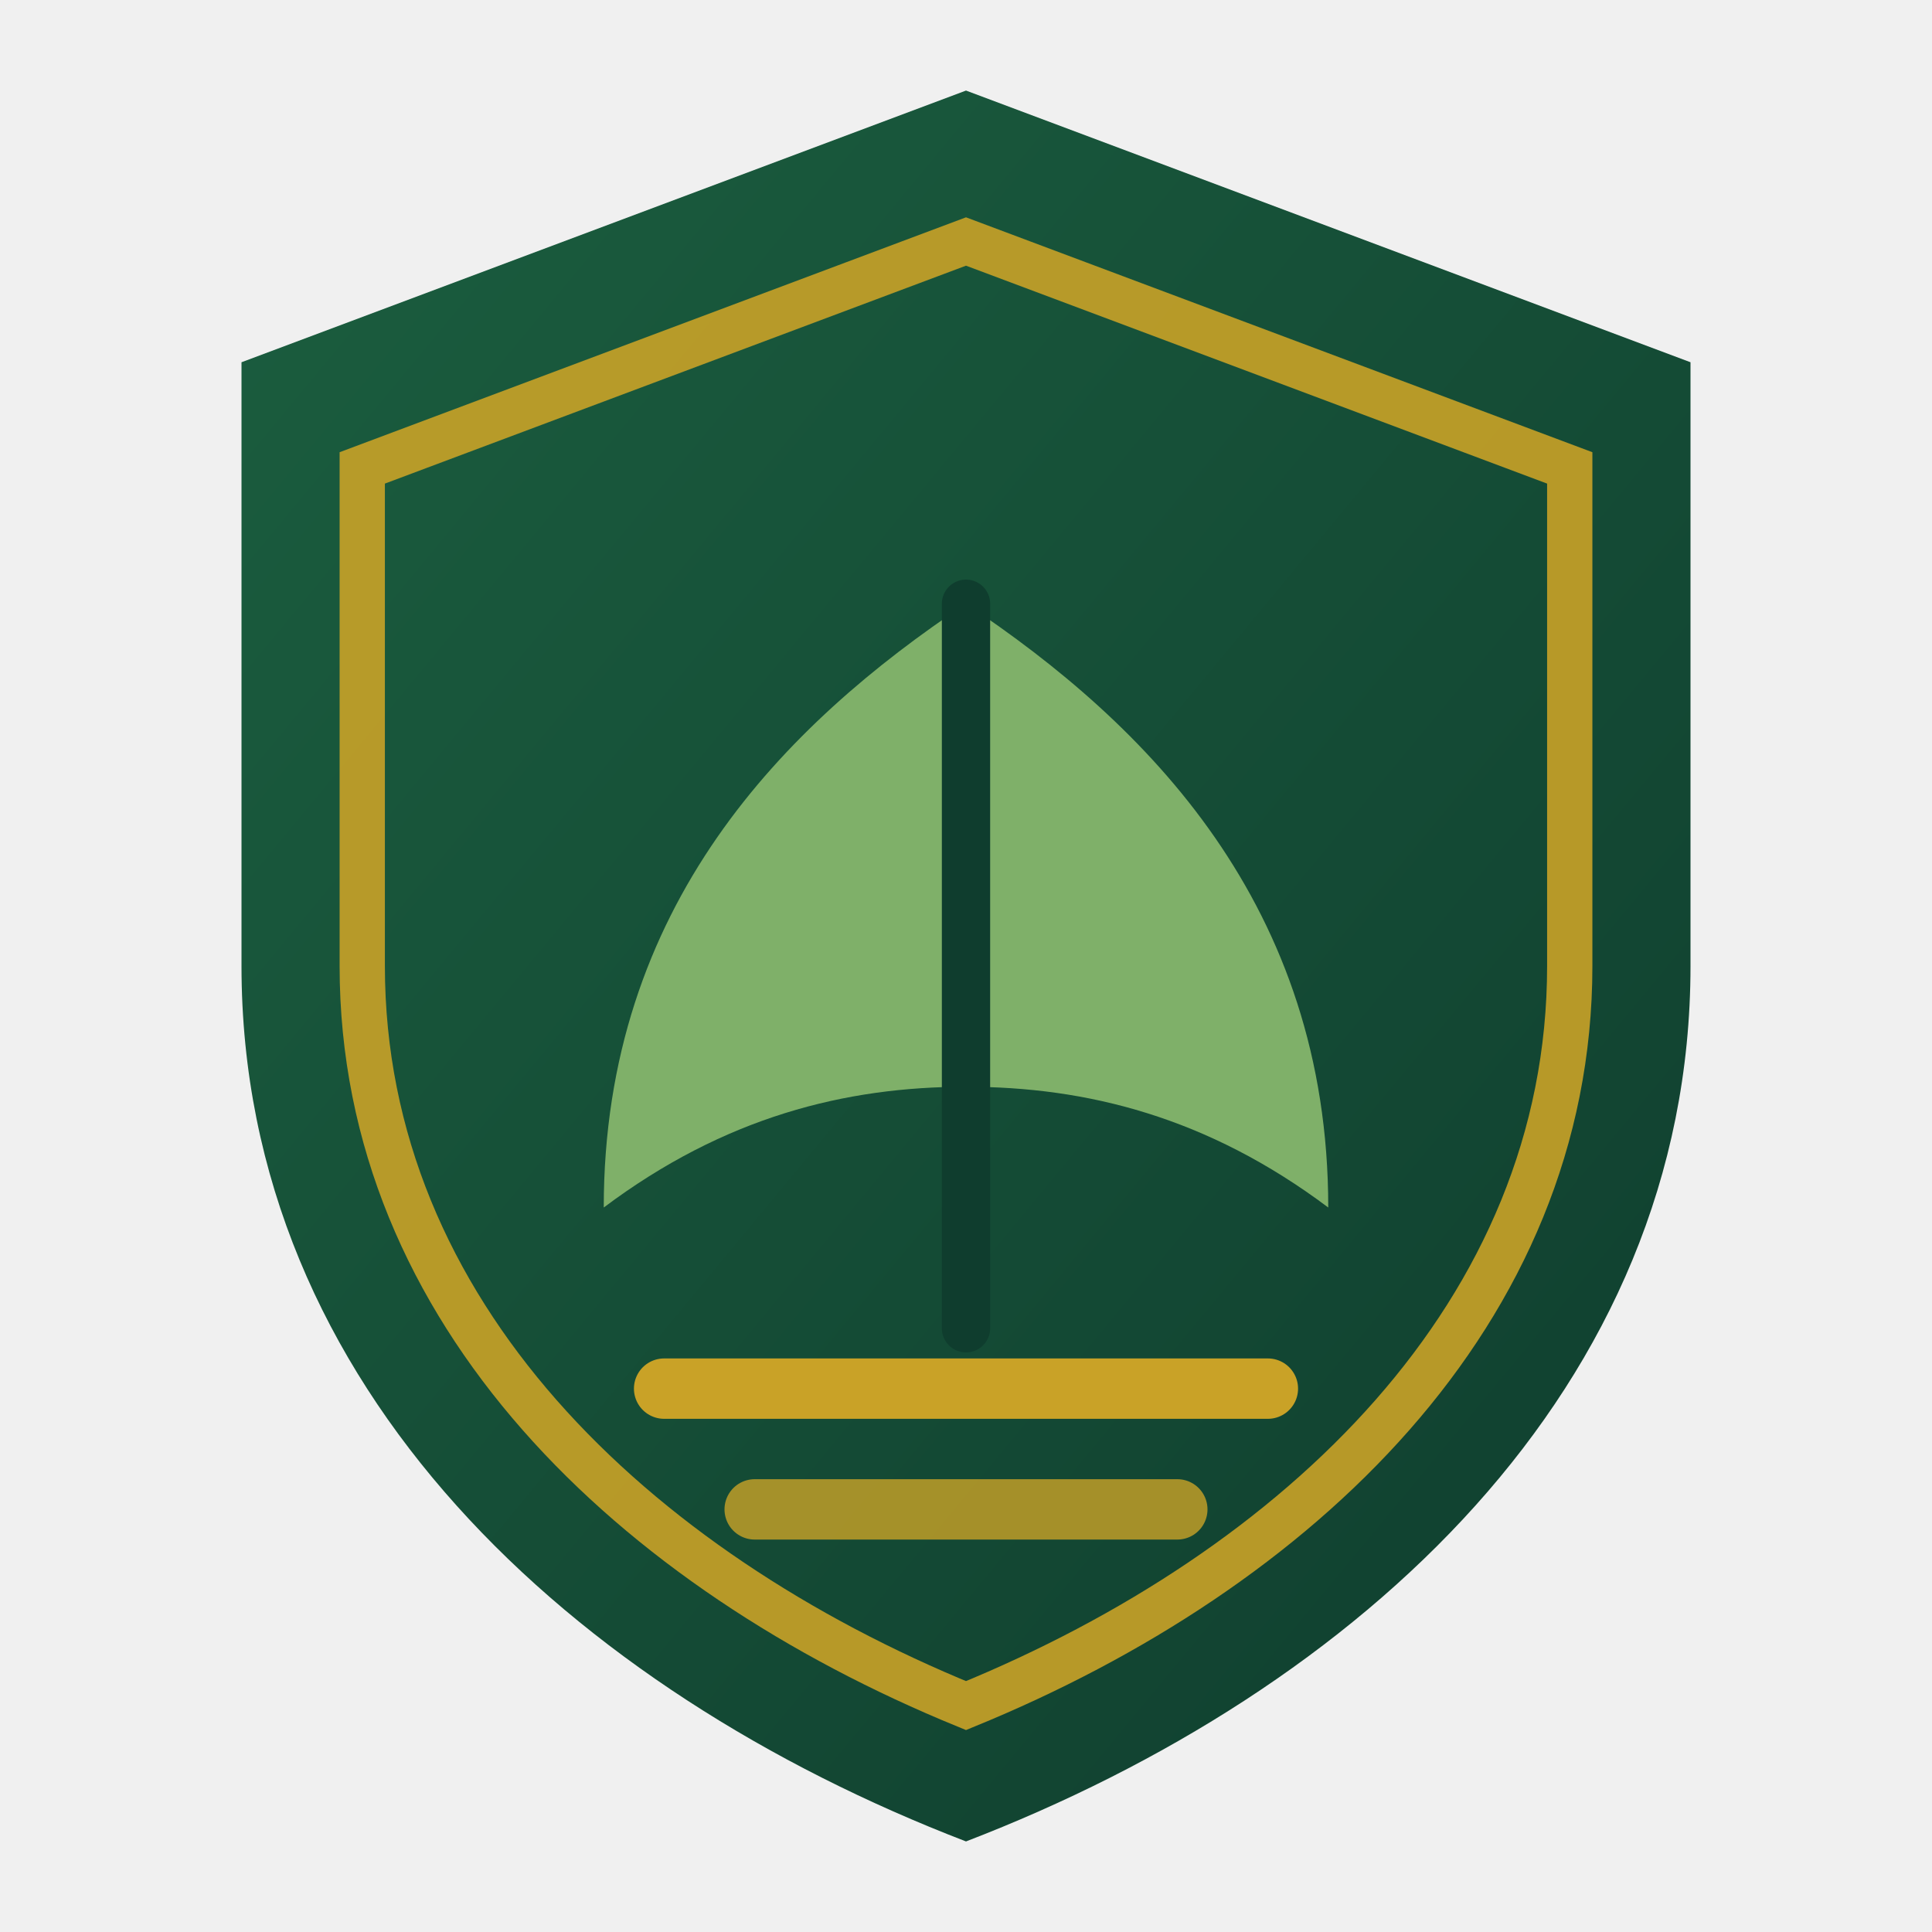
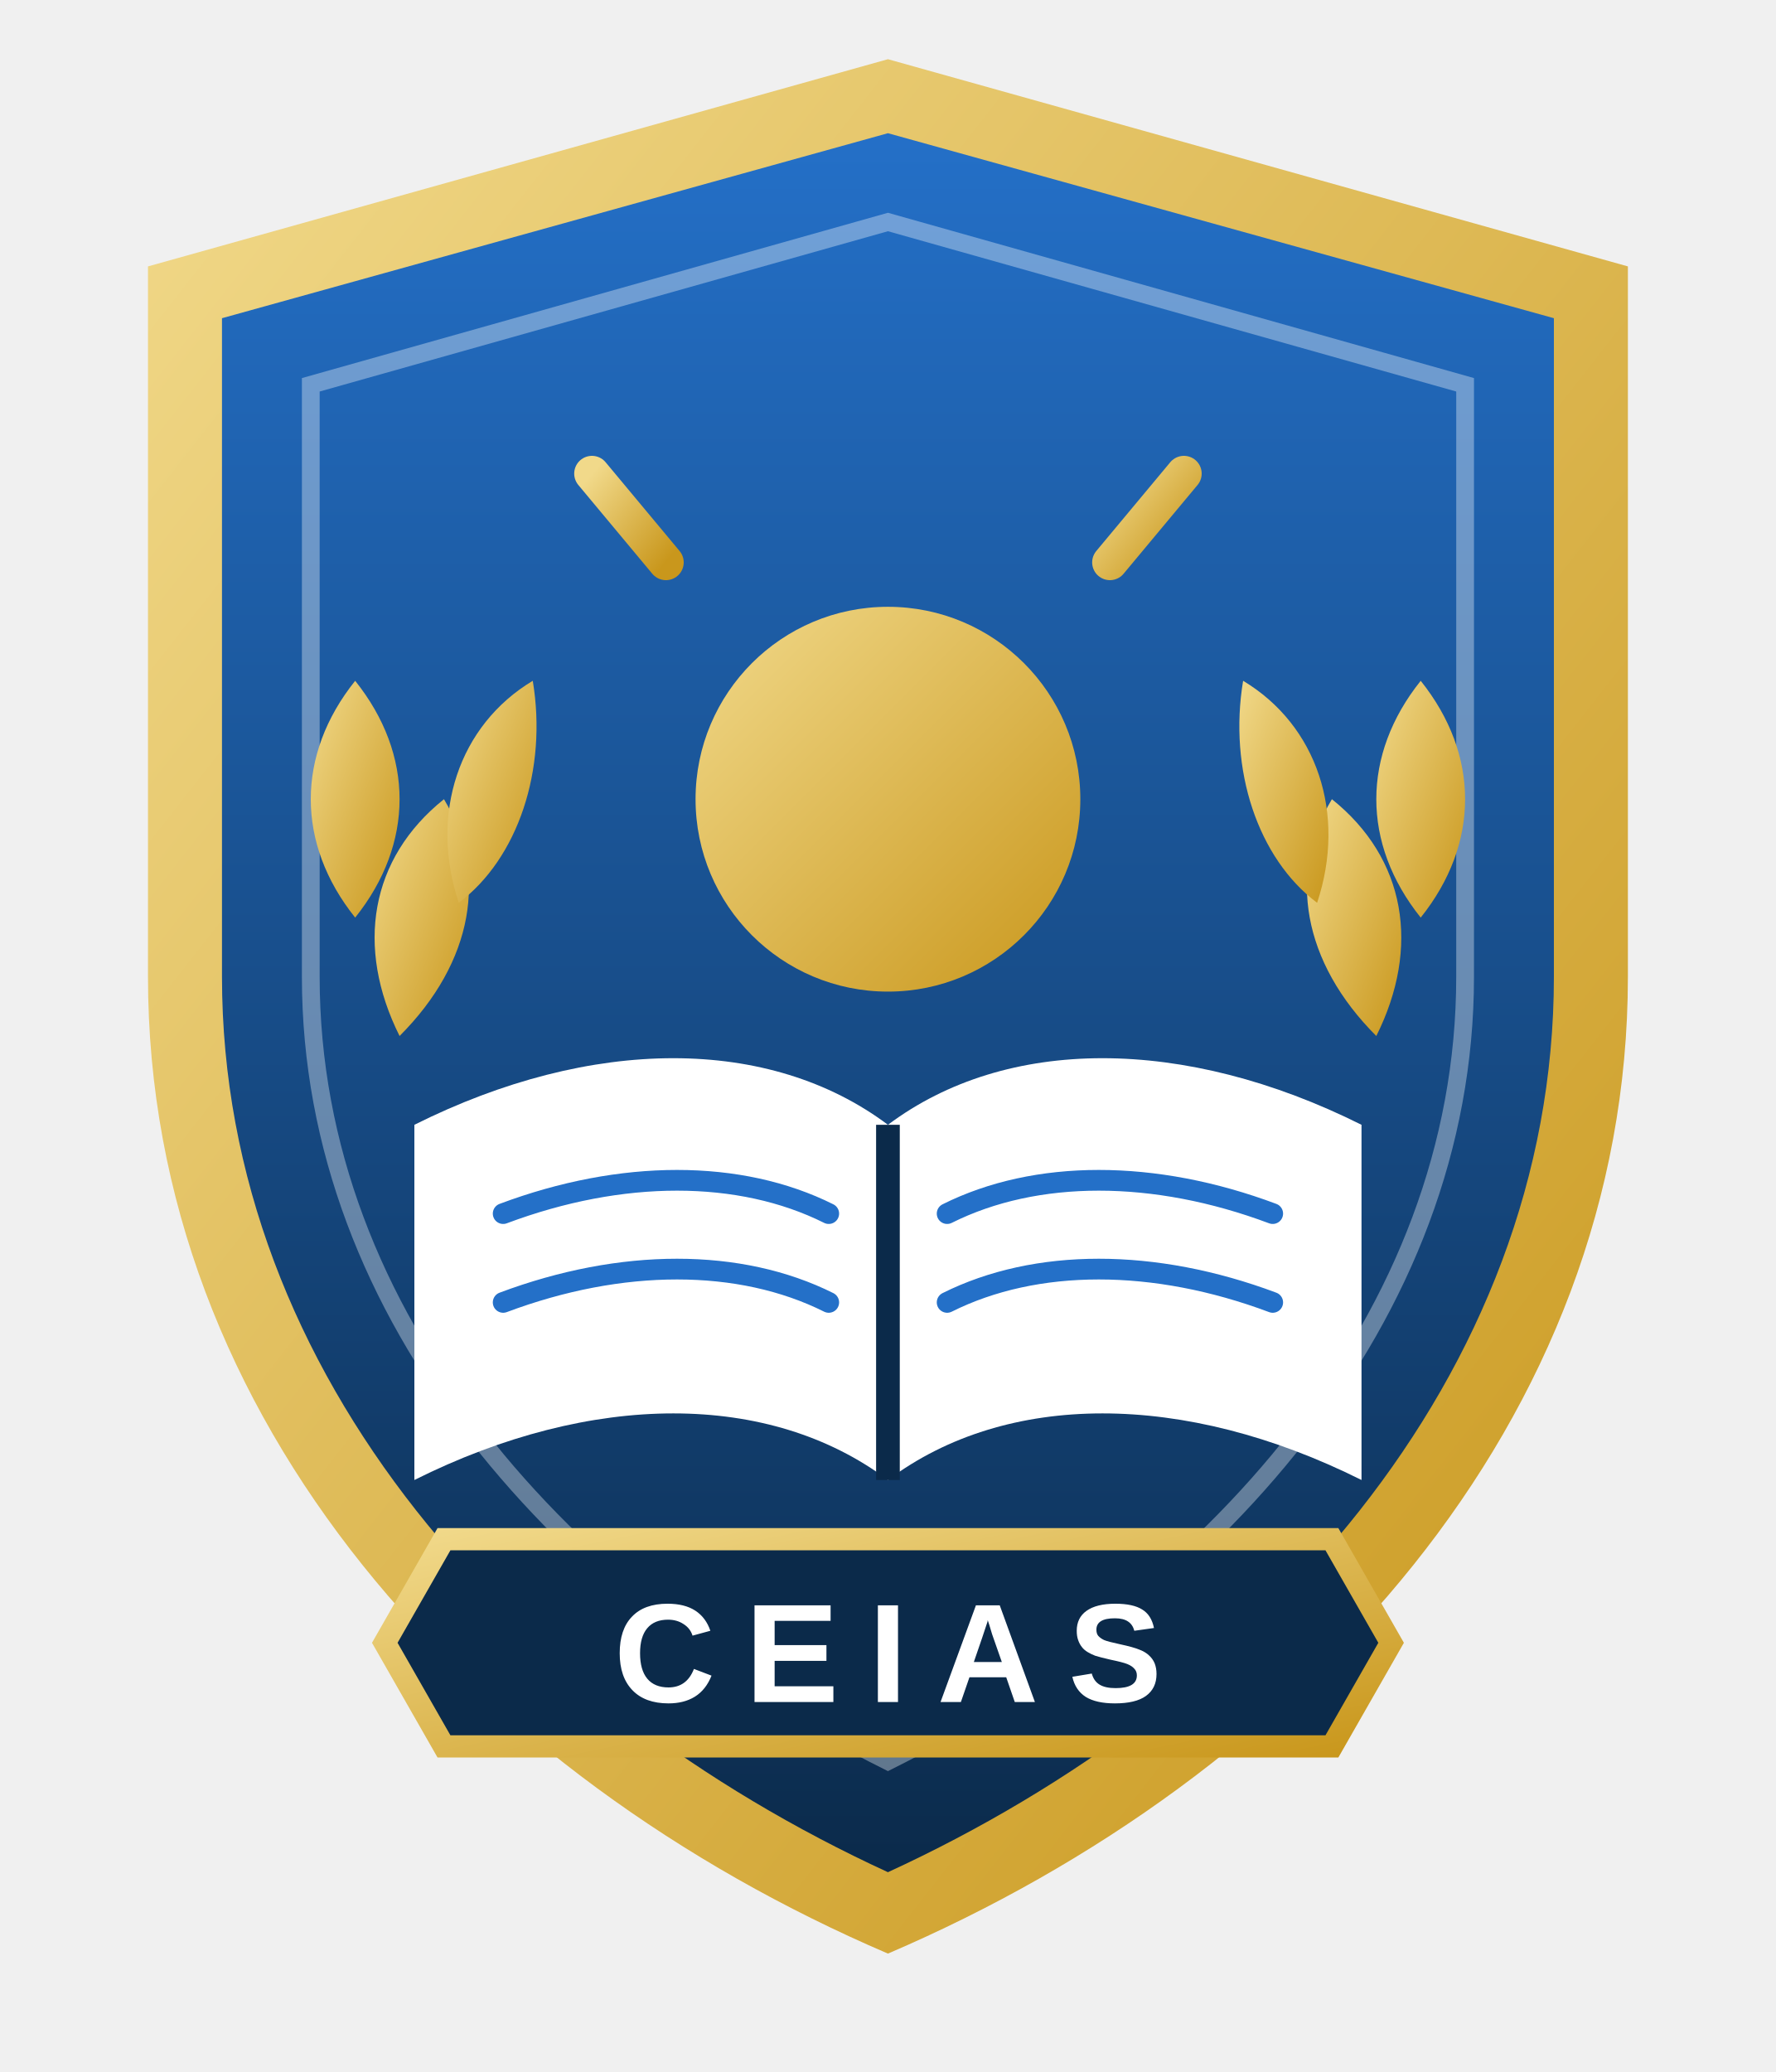
- <svg xmlns="http://www.w3.org/2000/svg" viewBox="0 0 64 64" width="64" height="64" role="img" aria-label="Emblema do CEIAS">
+ <svg xmlns="http://www.w3.org/2000/svg" viewBox="0 0 120 140" width="120" height="140" role="img" aria-label="Brasão do Colégio Estadual do Campo Irmã Ambrósia Sabatovich">
  <defs>
-     <linearGradient id="lg" x1="0" y1="0" x2="1" y2="1">
-       <stop offset="0" stop-color="#1b5e3f" />
-       <stop offset="1" stop-color="#0f3d2e" />
+     <linearGradient id="shield" x1="0" y1="0" x2="0" y2="1">
+       <stop offset="0" stop-color="#2470c8" />
+       <stop offset="1" stop-color="#0b2a4a" />
+     </linearGradient>
+     <linearGradient id="goldg" x1="0" y1="0" x2="1" y2="1">
+       <stop offset="0" stop-color="#f1d98a" />
+       <stop offset="1" stop-color="#c9971c" />
    </linearGradient>
  </defs>
-   <path d="M32 3 L56 12 V32 C56 46 45 56 32 61 C19 56 8 46 8 32 V12 Z" fill="url(#lg)" />
-   <path d="M32 8 L52 15.5 V32 C52 43.5 43 52 32 56.5 C21 52 12 43.5 12 32 V15.5 Z" fill="none" stroke="#c9a227" stroke-width="1.5" opacity="0.9" />
-   <path d="M20 40 C20 30 26 24 32 20 C38 24 44 30 44 40 C40 37 36 36 32 36 C28 36 24 37 20 40 Z" fill="#7fb069" />
-   <path d="M32 20 V44" stroke="#0f3d2e" stroke-width="1.6" stroke-linecap="round" />
-   <path d="M22 46 H42" stroke="#c9a227" stroke-width="2" stroke-linecap="round" />
-   <path d="M25 50 H39" stroke="#c9a227" stroke-width="2" stroke-linecap="round" opacity="0.8" />
+   <path d="M60 4 L110 18 V66 C110 96 88 120 60 132 C32 120 10 96 10 66 V18 Z" fill="url(#goldg)" />
+   <path d="M60 9 L105 21.5 V66 C105 93 85 115 60 126.5 C35 115 15 93 15 66 V21.5 Z" fill="url(#shield)" />
+   <path d="M60 15 L99 26 V66 C99 89 82 108 60 119 C38 108 21 89 21 66 V26 Z" fill="none" stroke="#ffffff" stroke-opacity="0.35" stroke-width="1.2" />
+   <g stroke="url(#goldg)" stroke-width="2.4" stroke-linecap="round">
+     <path d="M60 32 V24" />
+     <path d="M45 38 L40 32" />
+     <path d="M75 38 L80 32" />
+     <path d="M38 52 H30" />
+     <path d="M82 52 H90" />
+   </g>
+   <circle cx="60" cy="54" r="13" fill="url(#goldg)" />
+   <path d="M28 76 C40 70 52 70 60 76 C68 70 80 70 92 76 V100 C80 94 68 94 60 100 C52 94 40 94 28 100 Z" fill="#ffffff" />
+   <path d="M60 76 V100" stroke="#0b2a4a" stroke-width="1.6" />
+   <path d="M34 82 C42 79 50 79 56 82 M34 88 C42 85 50 85 56 88 M64 82 C70 79 78 79 86 82 M64 88 C70 85 78 85 86 88" stroke="#2470c8" stroke-width="1.4" stroke-linecap="round" fill="none" />
+   <g fill="url(#goldg)">
+     <path d="M27 70 C24 64 25 58 30 54 C33 59 32 65 27 70 Z" />
+     <path d="M24 62 C20 57 20 51 24 46 C28 51 28 57 24 62 Z" />
+     <path d="M31 61 C29 55 31 49 36 46 C37 52 35 58 31 61 Z" />
+     <path d="M93 70 C96 64 95 58 90 54 C87 59 88 65 93 70 Z" />
+     <path d="M96 62 C100 57 100 51 96 46 C92 51 92 57 96 62 Z" />
+     <path d="M89 61 C91 55 89 49 84 46 C83 52 85 58 89 61 Z" />
+   </g>
+   <path d="M30 104 H90 L94 111 L90 118 H30 L26 111 Z" fill="#0b2a4a" stroke="url(#goldg)" stroke-width="1.5" />
+   <text x="60" y="115" text-anchor="middle" font-family="Montserrat, Arial, Helvetica, sans-serif" font-size="9.5" font-weight="800" letter-spacing="2" fill="#ffffff">CEIAS</text>
</svg>
